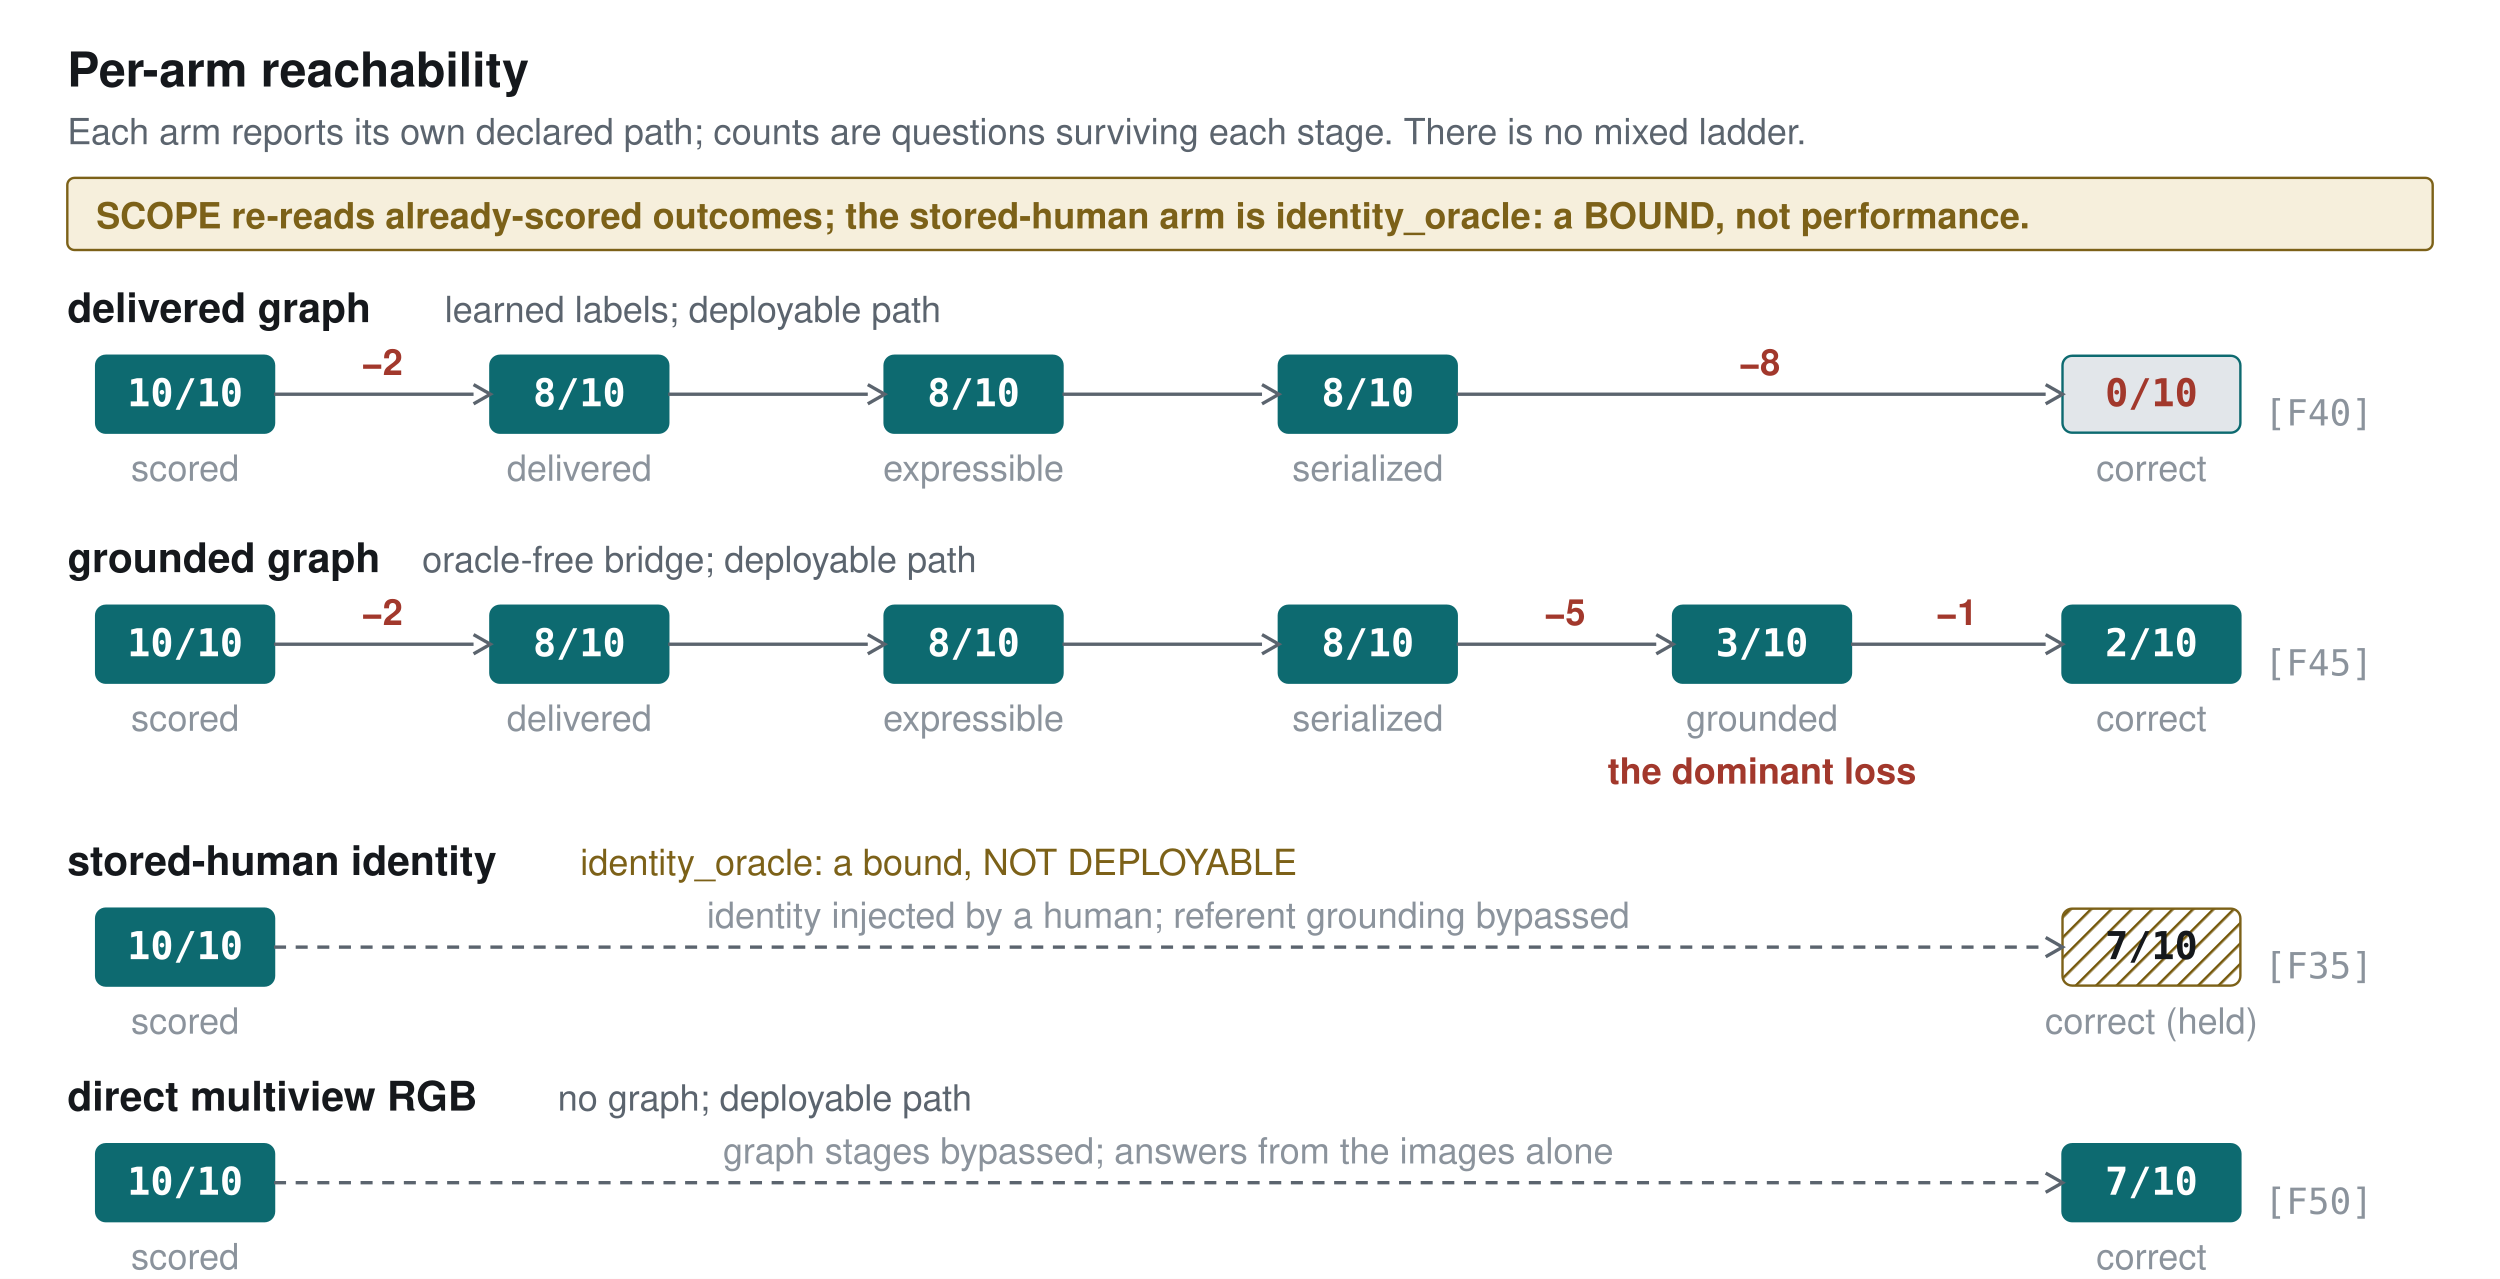
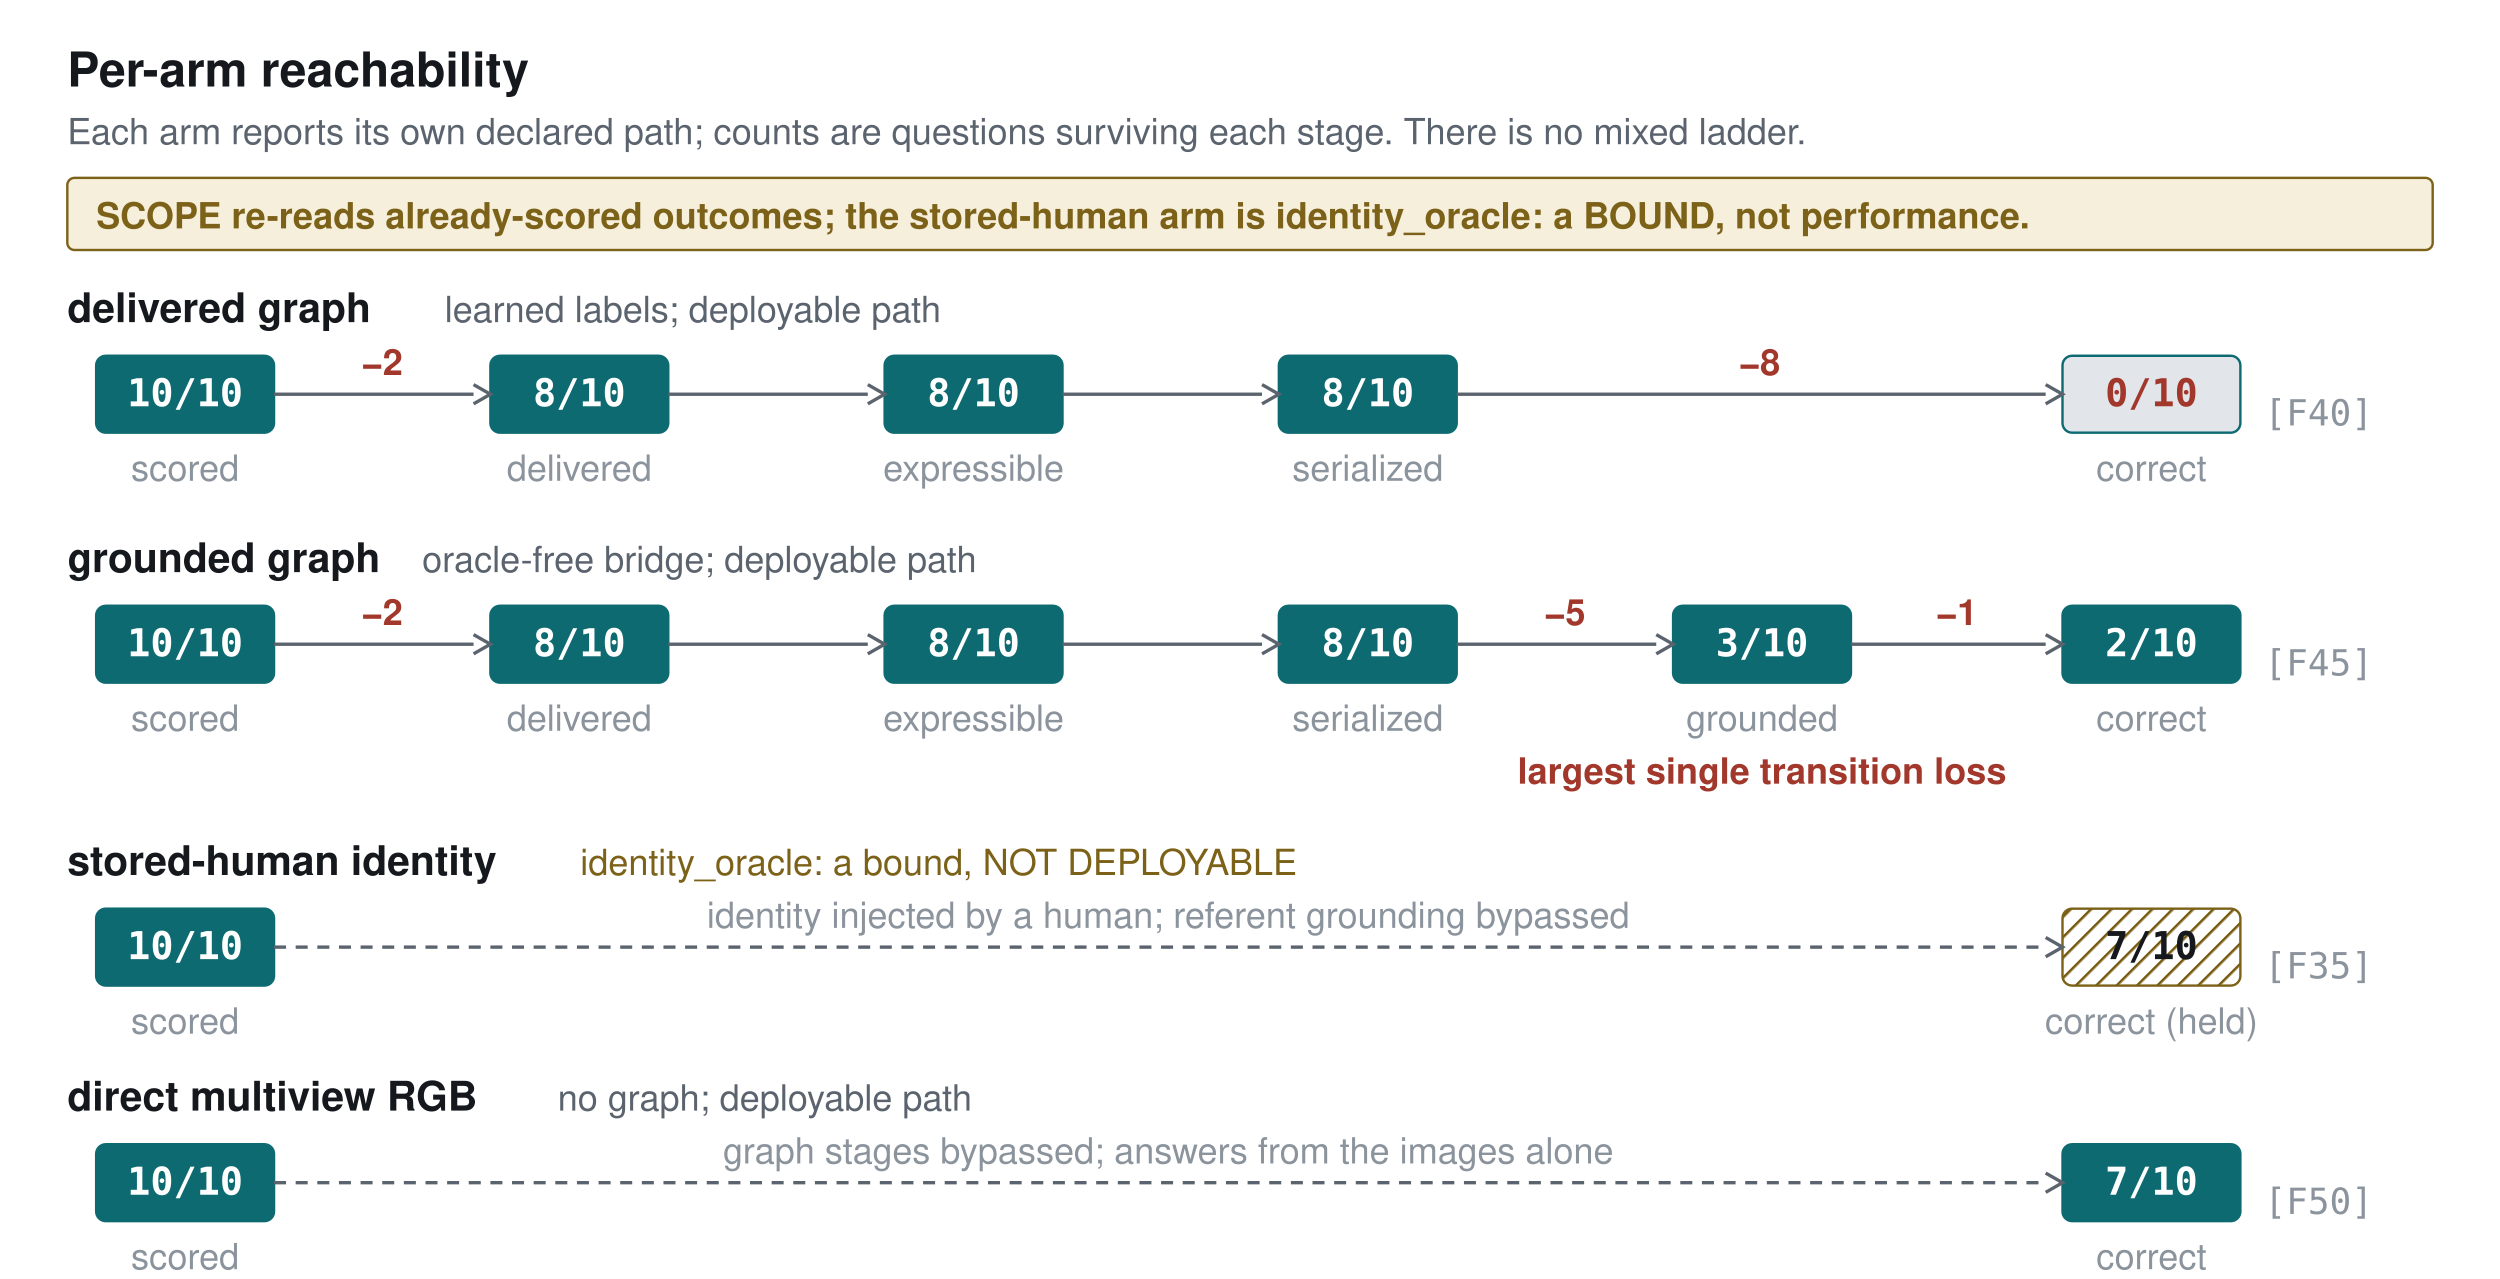
<svg xmlns="http://www.w3.org/2000/svg" width="1040" height="532" viewBox="0 0 1040 532" role="img" aria-label="Per-arm reachability">
  <defs>
    <pattern id="hatch" width="6" height="6" patternUnits="userSpaceOnUse" patternTransform="rotate(45)">
      <rect width="6" height="6" fill="#ffffff" />
      <line x1="0" y1="0" x2="0" y2="6" stroke="#7c6118" stroke-width="2.2" />
    </pattern>
  </defs>
  <rect width="1040" height="532" fill="#ffffff" />
  <text x="28" y="36" font-family="Helvetica, Arial, sans-serif" font-size="20" fill="#15181c" text-anchor="start" font-weight="600">Per-arm reachability</text>
  <text x="28" y="60" font-family="Helvetica, Arial, sans-serif" font-size="15" fill="#5b646e" text-anchor="start" font-weight="normal">Each arm reports its own declared path; counts are questions surviving each stage. There is no mixed ladder.</text>
  <rect x="28" y="74" width="984" height="30" rx="3" fill="#f6efdc" stroke="#7c6118" stroke-width="1" />
  <text x="40" y="95" font-family="Helvetica, Arial, sans-serif" font-size="15" fill="#7c6118" text-anchor="start" font-weight="600">SCOPE  re-reads already-scored outcomes; the stored-human arm is identity_oracle: a BOUND, not performance.</text>
  <text x="28" y="134" font-family="Helvetica, Arial, sans-serif" font-size="17" fill="#15181c" text-anchor="start" font-weight="700">delivered graph</text>
  <text x="185.0" y="134" font-family="Helvetica, Arial, sans-serif" font-size="15" fill="#5b646e" text-anchor="start" font-weight="normal">learned labels; deployable path</text>
  <text x="942" y="177" font-family="ui-monospace, 'SF Mono', Menlo, monospace" font-size="15" fill="#8b939c" text-anchor="start" font-weight="normal">[F40]</text>
  <rect x="40" y="148" width="74" height="32" rx="4" fill="#0d6a70" stroke="#0d6a70" stroke-width="1" />
  <text x="77.0" y="169" font-family="ui-monospace, 'SF Mono', Menlo, monospace" font-size="16" fill="#ffffff" text-anchor="middle" font-weight="700">10/10</text>
  <rect x="204" y="148" width="74" height="32" rx="4" fill="#0d6a70" stroke="#0d6a70" stroke-width="1" />
  <text x="241.0" y="169" font-family="ui-monospace, 'SF Mono', Menlo, monospace" font-size="16" fill="#ffffff" text-anchor="middle" font-weight="700">8/10</text>
  <rect x="368" y="148" width="74" height="32" rx="4" fill="#0d6a70" stroke="#0d6a70" stroke-width="1" />
  <text x="405.0" y="169" font-family="ui-monospace, 'SF Mono', Menlo, monospace" font-size="16" fill="#ffffff" text-anchor="middle" font-weight="700">8/10</text>
  <rect x="532" y="148" width="74" height="32" rx="4" fill="#0d6a70" stroke="#0d6a70" stroke-width="1" />
  <text x="569.0" y="169" font-family="ui-monospace, 'SF Mono', Menlo, monospace" font-size="16" fill="#ffffff" text-anchor="middle" font-weight="700">8/10</text>
  <rect x="858" y="148" width="74" height="32" rx="4" fill="#e2e6ea" stroke="#0d6a70" stroke-width="1" />
  <text x="895.0" y="169" font-family="ui-monospace, 'SF Mono', Menlo, monospace" font-size="16" fill="#a2382c" text-anchor="middle" font-weight="700">0/10</text>
  <line x1="114" y1="164.0" x2="197" y2="164.0" stroke="#5b646e" stroke-width="1.4" />
  <path d="M 197 160.0 L 204 164.0 L 197 168.0" fill="none" stroke="#5b646e" stroke-width="1.4" />
  <text x="159.0" y="156.0" font-family="Helvetica, Arial, sans-serif" font-size="15" fill="#a2382c" text-anchor="middle" font-weight="700">−2</text>
  <line x1="278" y1="164.0" x2="361" y2="164.0" stroke="#5b646e" stroke-width="1.4" />
  <path d="M 361 160.0 L 368 164.0 L 361 168.0" fill="none" stroke="#5b646e" stroke-width="1.4" />
  <line x1="442" y1="164.0" x2="525" y2="164.0" stroke="#5b646e" stroke-width="1.4" />
  <path d="M 525 160.0 L 532 164.0 L 525 168.0" fill="none" stroke="#5b646e" stroke-width="1.4" />
  <line x1="606" y1="164.0" x2="851" y2="164.0" stroke="#5b646e" stroke-width="1.4" />
  <path d="M 851 160.0 L 858 164.0 L 851 168.0" fill="none" stroke="#5b646e" stroke-width="1.4" />
  <text x="732.0" y="156.0" font-family="Helvetica, Arial, sans-serif" font-size="15" fill="#a2382c" text-anchor="middle" font-weight="700">−8</text>
  <text x="77.0" y="200" font-family="Helvetica, Arial, sans-serif" font-size="15" fill="#8b939c" text-anchor="middle" font-weight="normal">scored</text>
  <text x="241.0" y="200" font-family="Helvetica, Arial, sans-serif" font-size="15" fill="#8b939c" text-anchor="middle" font-weight="normal">delivered</text>
  <text x="405.0" y="200" font-family="Helvetica, Arial, sans-serif" font-size="15" fill="#8b939c" text-anchor="middle" font-weight="normal">expressible</text>
  <text x="569.0" y="200" font-family="Helvetica, Arial, sans-serif" font-size="15" fill="#8b939c" text-anchor="middle" font-weight="normal">serialized</text>
  <text x="895.0" y="200" font-family="Helvetica, Arial, sans-serif" font-size="15" fill="#8b939c" text-anchor="middle" font-weight="normal">correct</text>
  <text x="28" y="238" font-family="Helvetica, Arial, sans-serif" font-size="17" fill="#15181c" text-anchor="start" font-weight="700">grounded graph</text>
  <text x="175.6" y="238" font-family="Helvetica, Arial, sans-serif" font-size="15" fill="#5b646e" text-anchor="start" font-weight="normal">oracle-free bridge; deployable path</text>
  <text x="942" y="281" font-family="ui-monospace, 'SF Mono', Menlo, monospace" font-size="15" fill="#8b939c" text-anchor="start" font-weight="normal">[F45]</text>
  <rect x="40" y="252" width="74" height="32" rx="4" fill="#0d6a70" stroke="#0d6a70" stroke-width="1" />
  <text x="77.0" y="273" font-family="ui-monospace, 'SF Mono', Menlo, monospace" font-size="16" fill="#ffffff" text-anchor="middle" font-weight="700">10/10</text>
  <rect x="204" y="252" width="74" height="32" rx="4" fill="#0d6a70" stroke="#0d6a70" stroke-width="1" />
  <text x="241.0" y="273" font-family="ui-monospace, 'SF Mono', Menlo, monospace" font-size="16" fill="#ffffff" text-anchor="middle" font-weight="700">8/10</text>
  <rect x="368" y="252" width="74" height="32" rx="4" fill="#0d6a70" stroke="#0d6a70" stroke-width="1" />
  <text x="405.0" y="273" font-family="ui-monospace, 'SF Mono', Menlo, monospace" font-size="16" fill="#ffffff" text-anchor="middle" font-weight="700">8/10</text>
  <rect x="532" y="252" width="74" height="32" rx="4" fill="#0d6a70" stroke="#0d6a70" stroke-width="1" />
  <text x="569.0" y="273" font-family="ui-monospace, 'SF Mono', Menlo, monospace" font-size="16" fill="#ffffff" text-anchor="middle" font-weight="700">8/10</text>
  <rect x="696" y="252" width="74" height="32" rx="4" fill="#0d6a70" stroke="#0d6a70" stroke-width="1" />
  <text x="733.0" y="273" font-family="ui-monospace, 'SF Mono', Menlo, monospace" font-size="16" fill="#ffffff" text-anchor="middle" font-weight="700">3/10</text>
  <rect x="858" y="252" width="74" height="32" rx="4" fill="#0d6a70" stroke="#0d6a70" stroke-width="1" />
  <text x="895.0" y="273" font-family="ui-monospace, 'SF Mono', Menlo, monospace" font-size="16" fill="#ffffff" text-anchor="middle" font-weight="700">2/10</text>
  <line x1="114" y1="268.0" x2="197" y2="268.0" stroke="#5b646e" stroke-width="1.4" />
  <path d="M 197 264.0 L 204 268.0 L 197 272.0" fill="none" stroke="#5b646e" stroke-width="1.4" />
  <text x="159.0" y="260.0" font-family="Helvetica, Arial, sans-serif" font-size="15" fill="#a2382c" text-anchor="middle" font-weight="700">−2</text>
  <line x1="278" y1="268.0" x2="361" y2="268.0" stroke="#5b646e" stroke-width="1.4" />
  <path d="M 361 264.0 L 368 268.0 L 361 272.0" fill="none" stroke="#5b646e" stroke-width="1.4" />
  <line x1="442" y1="268.0" x2="525" y2="268.0" stroke="#5b646e" stroke-width="1.4" />
  <path d="M 525 264.0 L 532 268.0 L 525 272.0" fill="none" stroke="#5b646e" stroke-width="1.4" />
  <line x1="606" y1="268.0" x2="689" y2="268.0" stroke="#5b646e" stroke-width="1.4" />
  <path d="M 689 264.0 L 696 268.0 L 689 272.0" fill="none" stroke="#5b646e" stroke-width="1.4" />
  <text x="651.0" y="260.0" font-family="Helvetica, Arial, sans-serif" font-size="15" fill="#a2382c" text-anchor="middle" font-weight="700">−5</text>
  <line x1="770" y1="268.0" x2="851" y2="268.0" stroke="#5b646e" stroke-width="1.4" />
  <path d="M 851 264.0 L 858 268.0 L 851 272.0" fill="none" stroke="#5b646e" stroke-width="1.4" />
  <text x="814.0" y="260.0" font-family="Helvetica, Arial, sans-serif" font-size="15" fill="#a2382c" text-anchor="middle" font-weight="700">−1</text>
  <text x="77.0" y="304" font-family="Helvetica, Arial, sans-serif" font-size="15" fill="#8b939c" text-anchor="middle" font-weight="normal">scored</text>
  <text x="241.0" y="304" font-family="Helvetica, Arial, sans-serif" font-size="15" fill="#8b939c" text-anchor="middle" font-weight="normal">delivered</text>
  <text x="405.0" y="304" font-family="Helvetica, Arial, sans-serif" font-size="15" fill="#8b939c" text-anchor="middle" font-weight="normal">expressible</text>
  <text x="569.0" y="304" font-family="Helvetica, Arial, sans-serif" font-size="15" fill="#8b939c" text-anchor="middle" font-weight="normal">serialized</text>
  <text x="733.0" y="304" font-family="Helvetica, Arial, sans-serif" font-size="15" fill="#8b939c" text-anchor="middle" font-weight="normal">grounded</text>
  <text x="895.0" y="304" font-family="Helvetica, Arial, sans-serif" font-size="15" fill="#8b939c" text-anchor="middle" font-weight="normal">correct</text>
-   <text x="733.0" y="326" font-family="Helvetica, Arial, sans-serif" font-size="15" fill="#a2382c" text-anchor="middle" font-weight="700">the dominant loss</text>
+   <text x="733.0" y="326" font-family="Helvetica, Arial, sans-serif" font-size="15" fill="#a2382c" text-anchor="middle" font-weight="700">largest single transition loss</text>
  <text x="28" y="364" font-family="Helvetica, Arial, sans-serif" font-size="17" fill="#15181c" text-anchor="start" font-weight="700">stored-human identity</text>
  <text x="241.4" y="364" font-family="Helvetica, Arial, sans-serif" font-size="15" fill="#7c6118" text-anchor="start" font-weight="normal">identity_oracle: a bound, NOT DEPLOYABLE</text>
  <text x="942" y="407" font-family="ui-monospace, 'SF Mono', Menlo, monospace" font-size="15" fill="#8b939c" text-anchor="start" font-weight="normal">[F35]</text>
  <rect x="40" y="378" width="74" height="32" rx="4" fill="#0d6a70" stroke="#0d6a70" stroke-width="1" />
  <text x="77.0" y="399" font-family="ui-monospace, 'SF Mono', Menlo, monospace" font-size="16" fill="#ffffff" text-anchor="middle" font-weight="700">10/10</text>
  <rect x="858" y="378" width="74" height="32" rx="4" fill="url(#hatch)" stroke="#7c6118" stroke-width="1" />
  <text x="895.0" y="399" font-family="ui-monospace, 'SF Mono', Menlo, monospace" font-size="16" fill="#15181c" text-anchor="middle" font-weight="700">7/10</text>
  <line x1="114" y1="394.0" x2="851" y2="394.0" stroke="#5b646e" stroke-width="1.4" stroke-dasharray="5 4" />
  <path d="M 851 390.0 L 858 394.0 L 851 398.0" fill="none" stroke="#5b646e" stroke-width="1.4" />
  <text x="486.0" y="386.0" font-family="Helvetica, Arial, sans-serif" font-size="15" fill="#8b939c" text-anchor="middle" font-weight="normal">identity injected by a human; referent grounding bypassed</text>
  <text x="77.0" y="430" font-family="Helvetica, Arial, sans-serif" font-size="15" fill="#8b939c" text-anchor="middle" font-weight="normal">scored</text>
  <text x="895.0" y="430" font-family="Helvetica, Arial, sans-serif" font-size="15" fill="#8b939c" text-anchor="middle" font-weight="normal">correct (held)</text>
  <text x="28" y="462" font-family="Helvetica, Arial, sans-serif" font-size="17" fill="#15181c" text-anchor="start" font-weight="700">direct multiview RGB</text>
  <text x="232.0" y="462" font-family="Helvetica, Arial, sans-serif" font-size="15" fill="#5b646e" text-anchor="start" font-weight="normal">no graph; deployable path</text>
  <text x="942" y="505" font-family="ui-monospace, 'SF Mono', Menlo, monospace" font-size="15" fill="#8b939c" text-anchor="start" font-weight="normal">[F50]</text>
  <rect x="40" y="476" width="74" height="32" rx="4" fill="#0d6a70" stroke="#0d6a70" stroke-width="1" />
  <text x="77.0" y="497" font-family="ui-monospace, 'SF Mono', Menlo, monospace" font-size="16" fill="#ffffff" text-anchor="middle" font-weight="700">10/10</text>
  <rect x="858" y="476" width="74" height="32" rx="4" fill="#0d6a70" stroke="#0d6a70" stroke-width="1" />
  <text x="895.0" y="497" font-family="ui-monospace, 'SF Mono', Menlo, monospace" font-size="16" fill="#ffffff" text-anchor="middle" font-weight="700">7/10</text>
  <line x1="114" y1="492.0" x2="851" y2="492.0" stroke="#5b646e" stroke-width="1.4" stroke-dasharray="5 4" />
  <path d="M 851 488.0 L 858 492.0 L 851 496.0" fill="none" stroke="#5b646e" stroke-width="1.4" />
  <text x="486.0" y="484.0" font-family="Helvetica, Arial, sans-serif" font-size="15" fill="#8b939c" text-anchor="middle" font-weight="normal">graph stages bypassed; answers from the images alone</text>
  <text x="77.0" y="528" font-family="Helvetica, Arial, sans-serif" font-size="15" fill="#8b939c" text-anchor="middle" font-weight="normal">scored</text>
  <text x="895.0" y="528" font-family="Helvetica, Arial, sans-serif" font-size="15" fill="#8b939c" text-anchor="middle" font-weight="normal">correct</text>
</svg>
